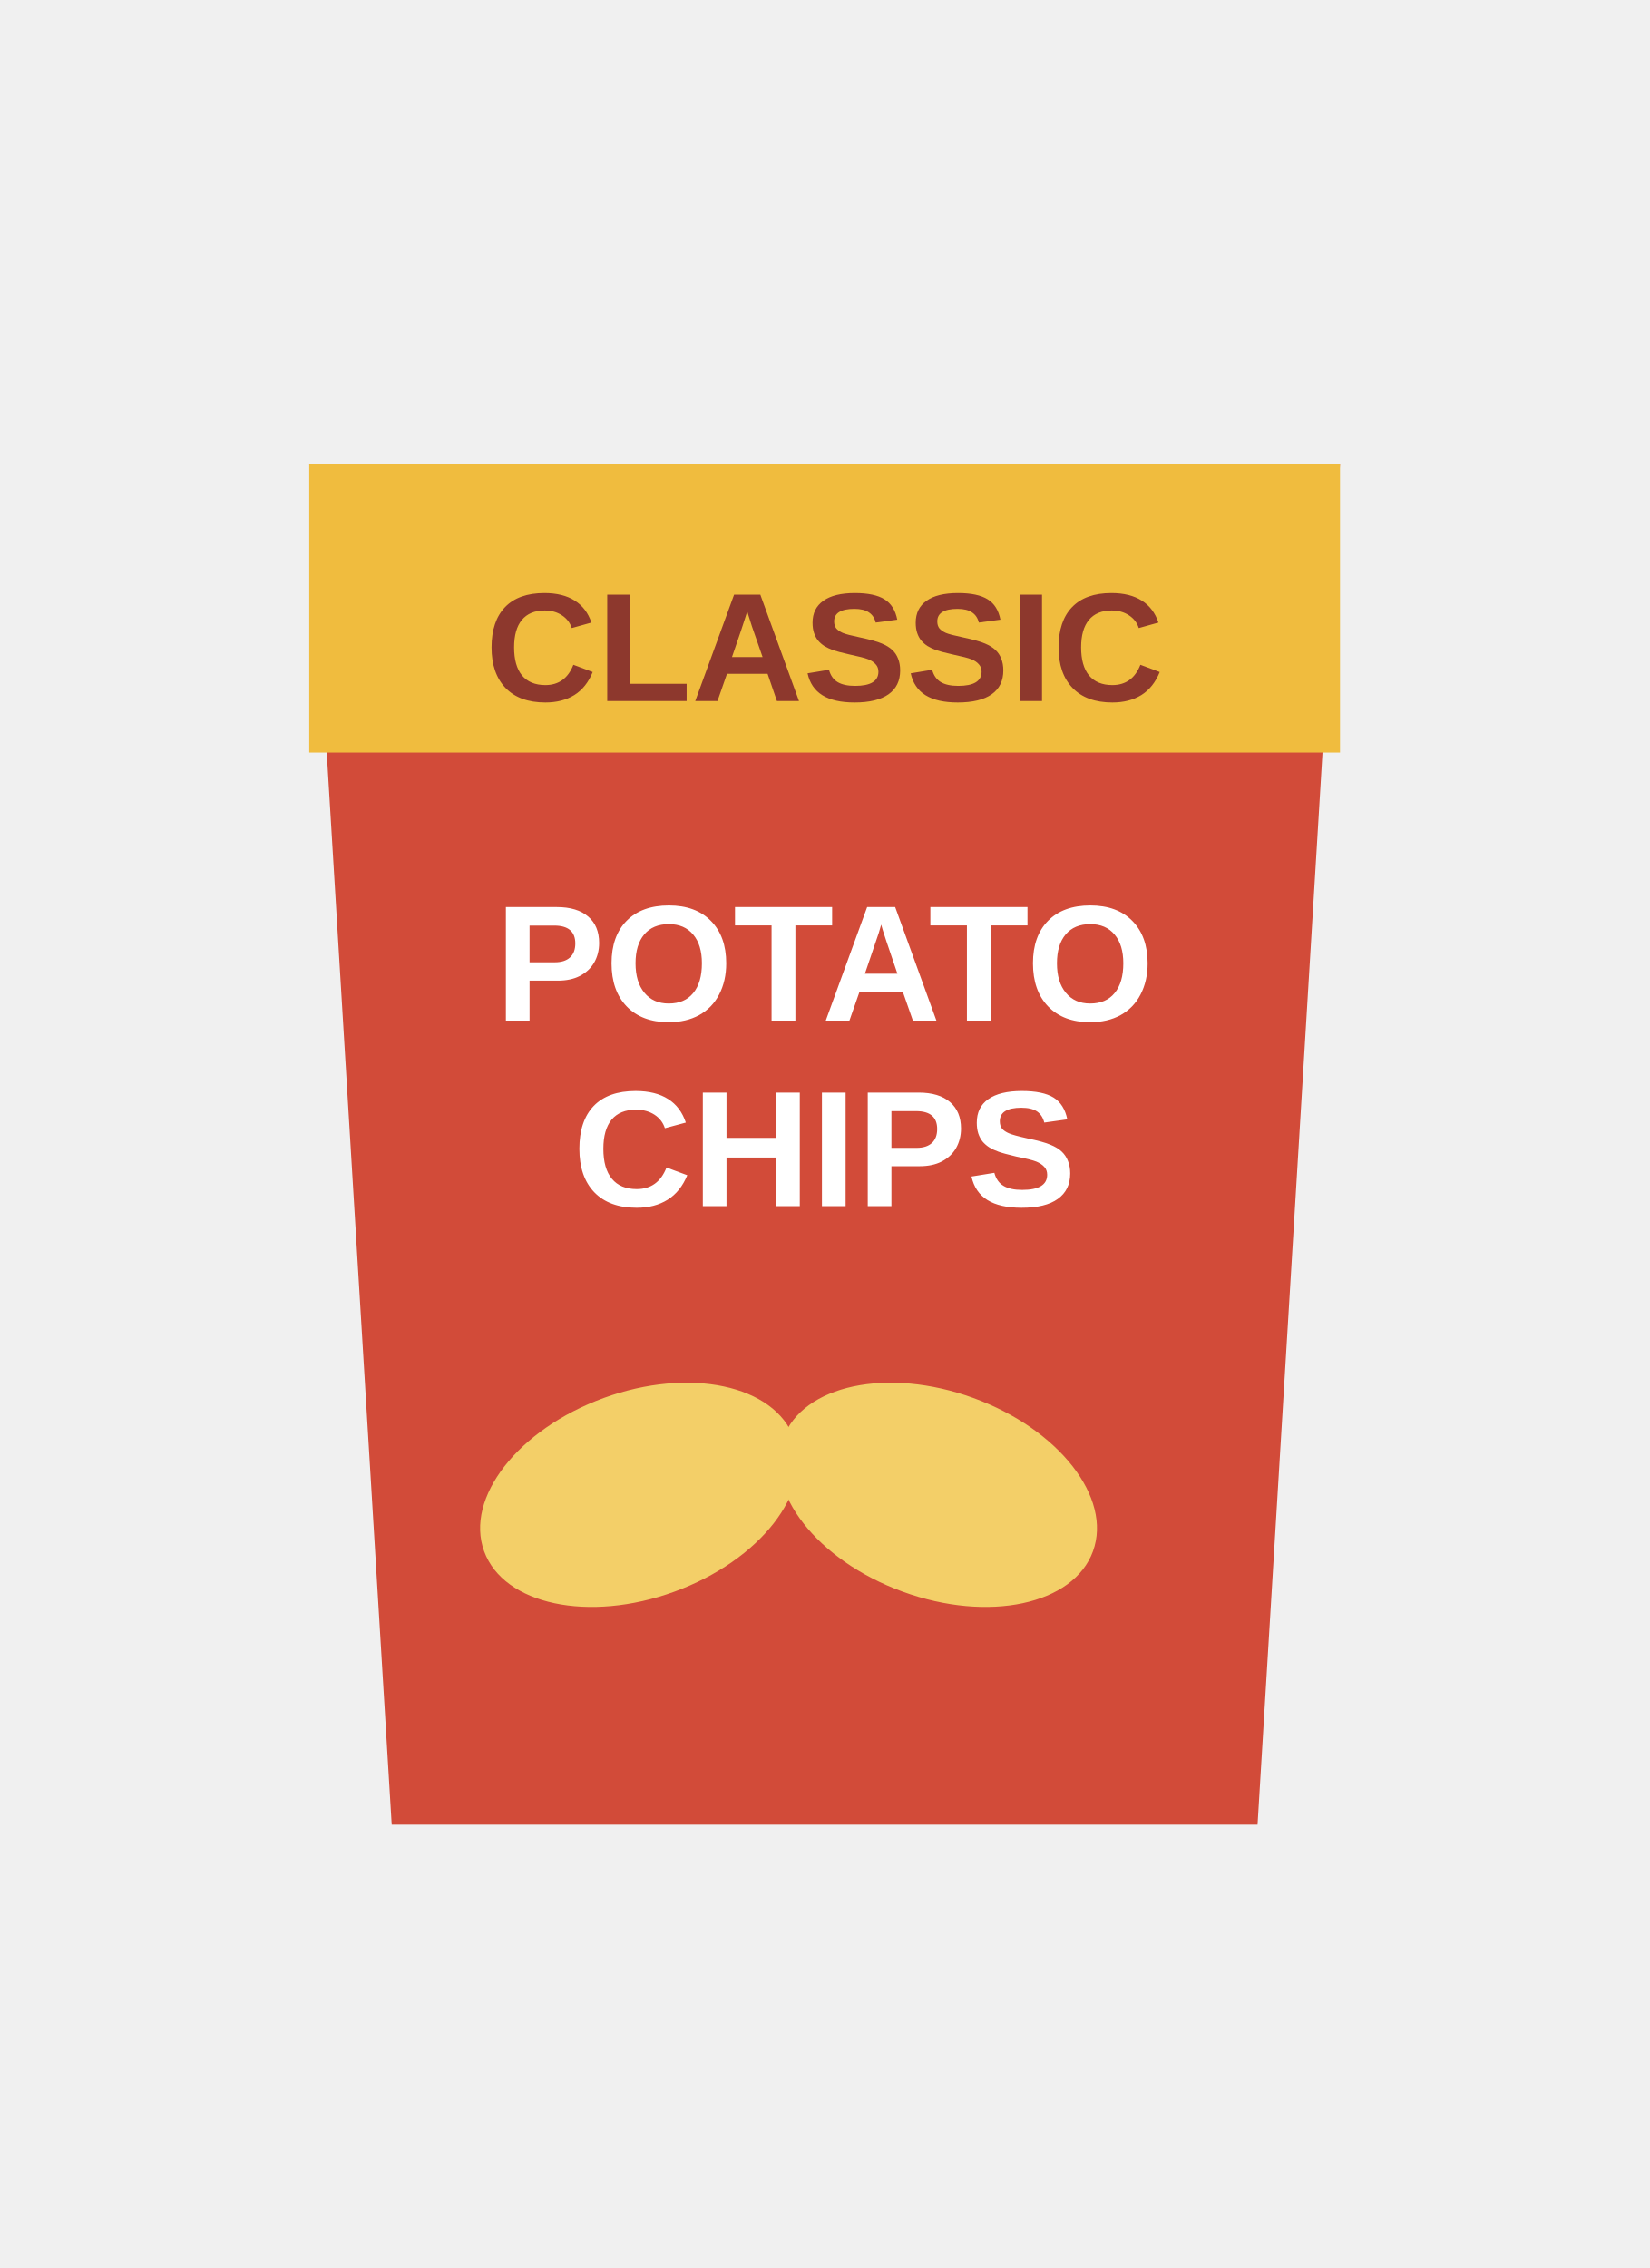
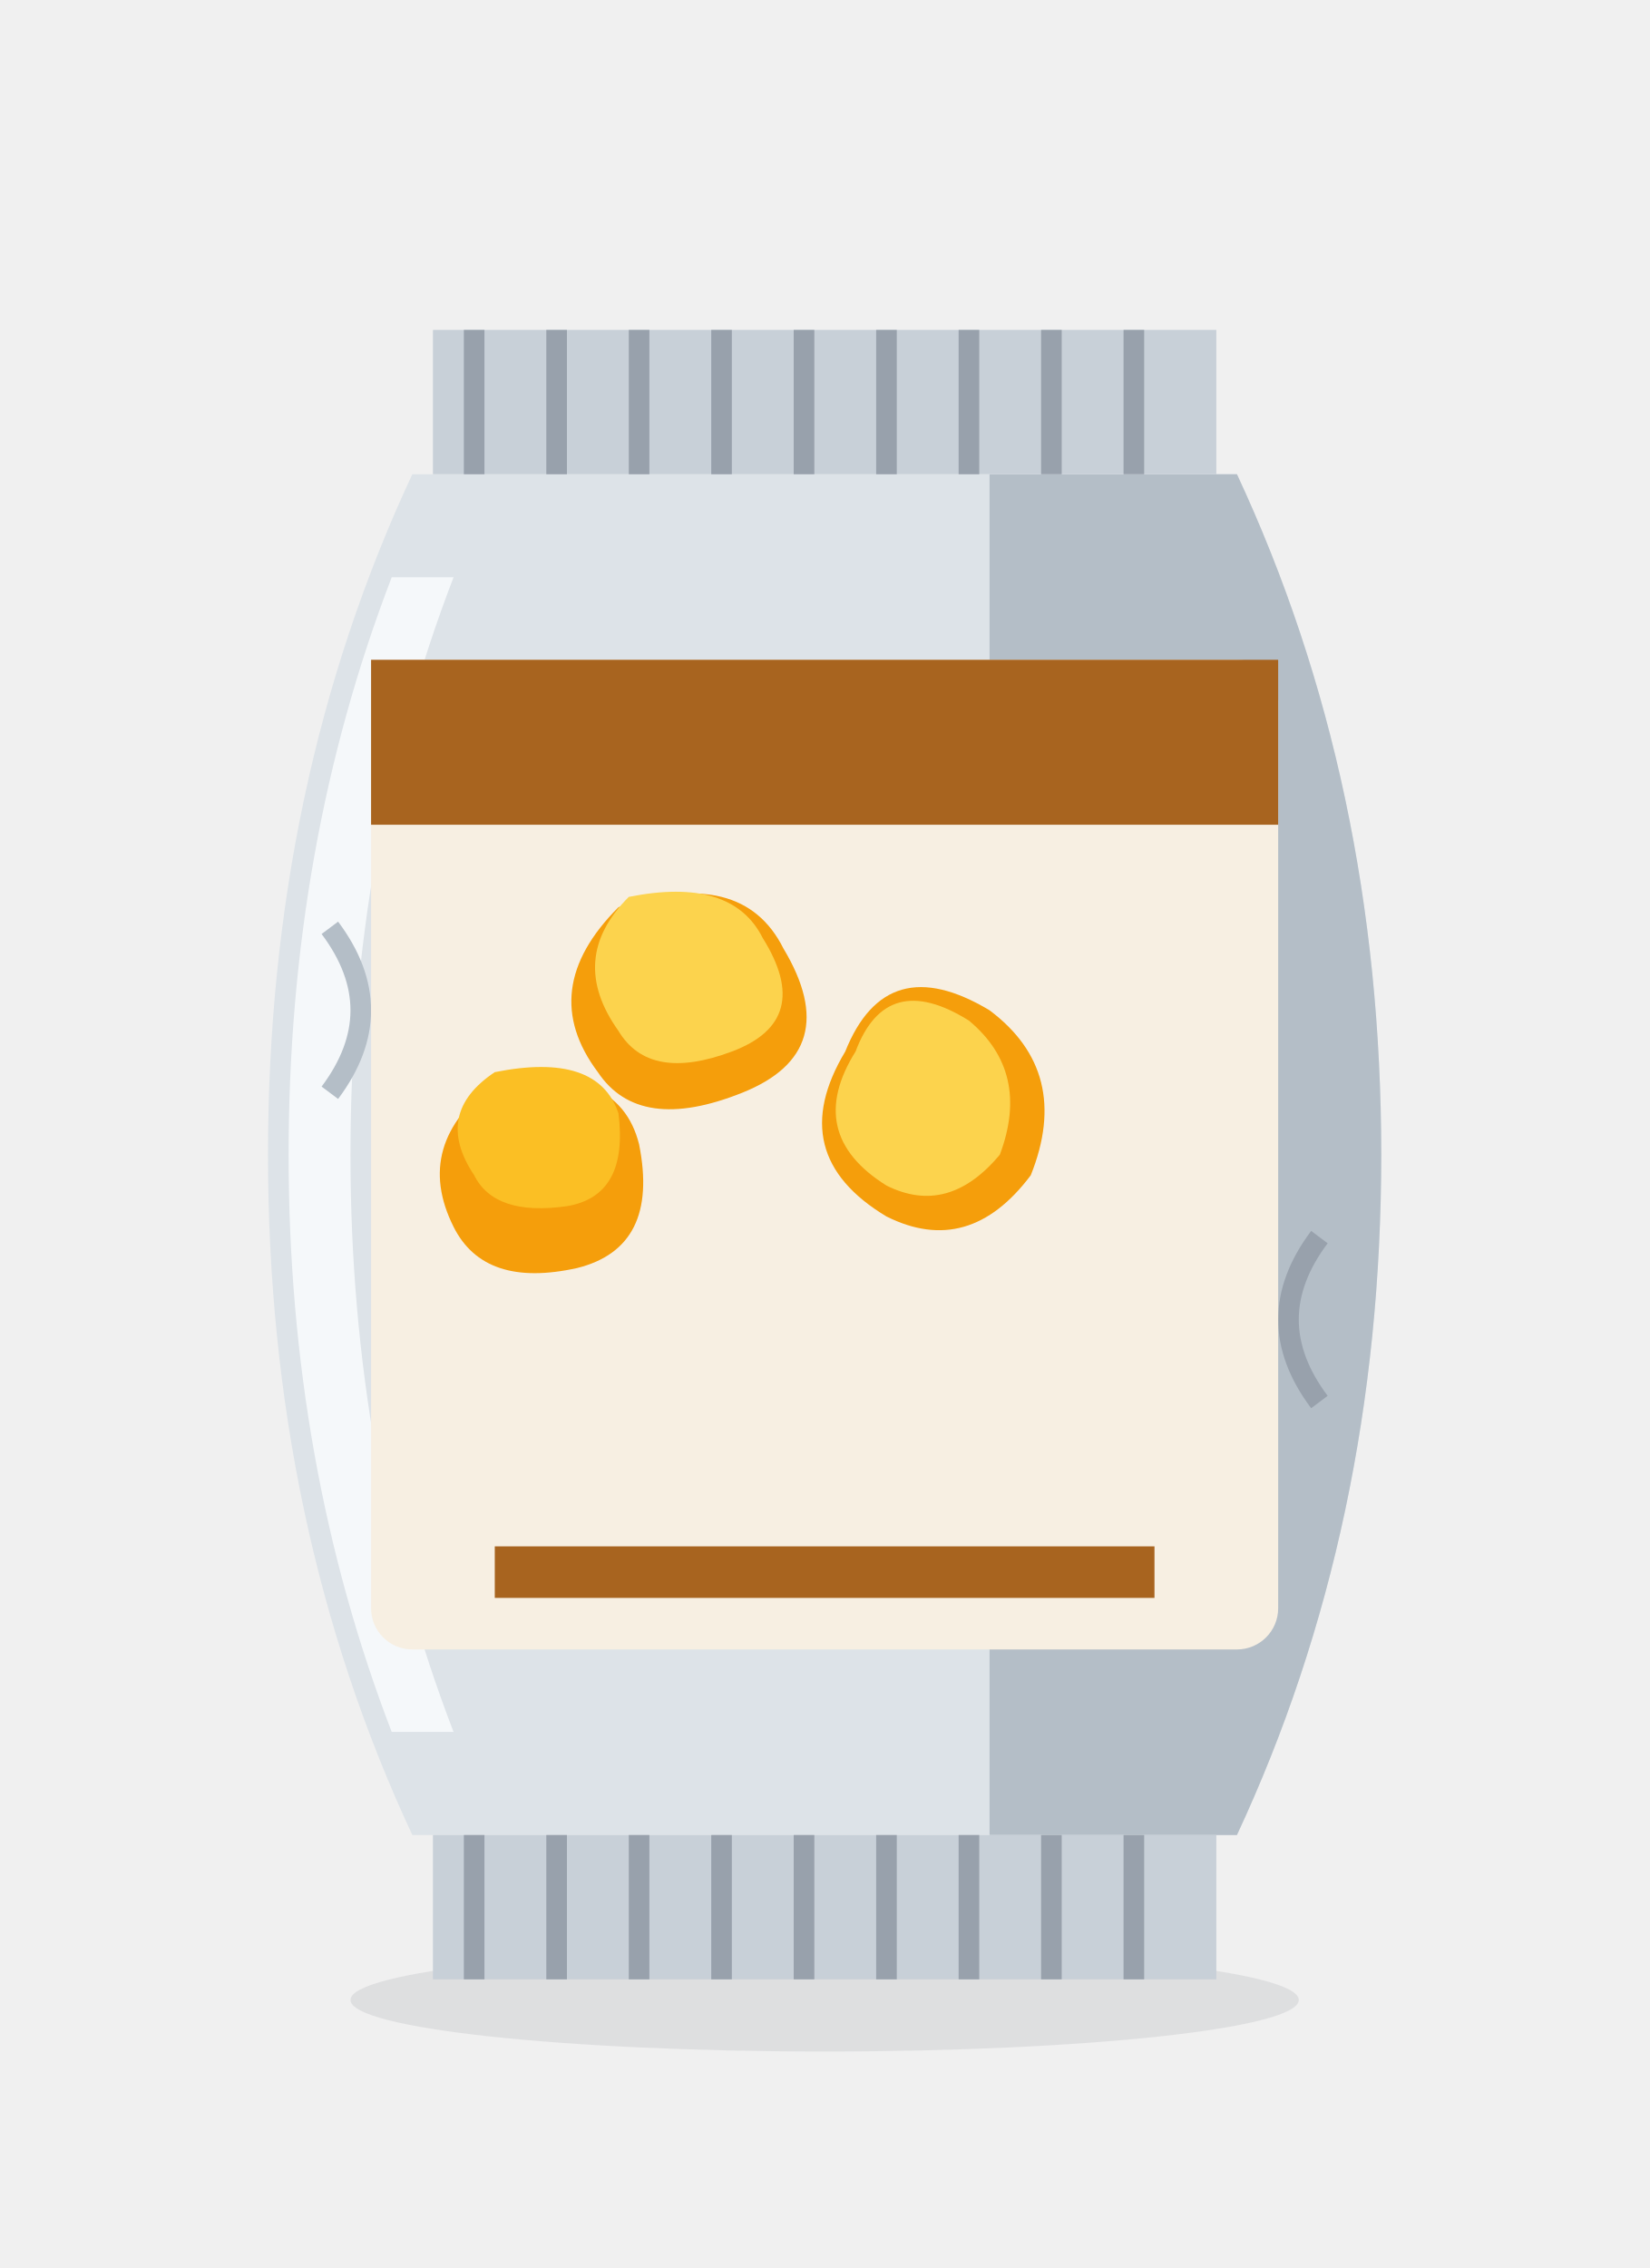
<svg xmlns="http://www.w3.org/2000/svg" viewBox="0 0 160 220">
-   <path d="M30 45h100l-8 132H38z" fill="#d24b39" />
-   <path d="M30 45h100v28H30z" fill="#f0bc3e" />
-   <text x="80" y="68" text-anchor="middle" font-family="Arial" font-size="15" font-weight="700" fill="#8d382d">CLASSIC</text>
-   <text x="80" y="99" text-anchor="middle" font-family="Arial" font-size="16" font-weight="700" fill="#fff">POTATO</text>
-   <text x="80" y="117" text-anchor="middle" font-family="Arial" font-size="16" font-weight="700" fill="#fff">CHIPS</text>
-   <g fill="#f3cf68">
-     <ellipse cx="62" cy="145" rx="16" ry="10" transform="rotate(-20 62 145)" />
-     <ellipse cx="91" cy="145" rx="16" ry="10" transform="rotate(20 91 145)" />
+   <g id="item">
+     <ellipse cx="80" cy="194" rx="46" ry="5" fill="#0f172a" opacity="0.08" />
+     <path d="M40 46h80q14 30 14 66t-14 66H40q-14-30-14-66t14-66z" fill="#dde3e8" />
+     <path d="M96 46h24q14 30 14 66t-14 66H96z" fill="#b4bec7" />
+     <path d="M44 56q-10 26-10 56t10 56h-6q-10-26-10-56t10-56z" fill="#f5f8fa" />
+     <path d="M42 32h76v14H42z" fill="#c8d0d8" />
+     <path d="M42 178h76v14H42z" fill="#c8d0d8" />
+     <path d="M46 32v14M54 32v14M62 32v14M70 32v14M78 32v14M86 32v14M94 32v14M102 32v14M110 32v14" fill="none" stroke="#98a1ac" stroke-width="2" />
+     <path d="M46 178v14M54 178v14M62 178v14M70 178v14M78 178v14M86 178v14M94 178v14M102 178v14M110 178v14" fill="none" stroke="#98a1ac" stroke-width="2" />
+     <path d="M32 90q6 8 0 16" fill="none" stroke="#b4bec7" stroke-width="2" />
+     <path d="M128 120q-6 8 0 16" fill="none" stroke="#98a1ac" stroke-width="2" />
+   </g>
+   <g id="label">
+     <rect x="36" y="64" width="88" height="96" rx="4" fill="#f7efe2" />
+   </g>
+   <g id="brand">
+     <path d="M36 64h88v16H36z" fill="#a8641f" />
+     <path d="M48 105q-8 6-4 14 3 6 12 4 8-2 6-12-2-8-14-6z" fill="#f59e0b" />
+     <path d="M48 104q-6 4-2 10 2 4 9 3 6-1 5-9-2-6-12-4z" fill="#fbbf24" />
+     <path d="M60 88q-8 8-2 16 4 6 14 2 10-4 4-14-4-8-16-4z" fill="#f59e0b" />
+     <path d="M61 87q-6 6-1 13 3 5 11 2 8-3 3-11-3-6-13-4z" fill="#fcd34d" />
+     <path d="M82 102q-6 10 4 16 8 4 14-4 4-10-4-16-10-6-14 4z" fill="#f59e0b" />
+     <path d="M83 102q-5 8 3 13 6 3 11-3 3-8-3-13-8-5-11 3z" fill="#fcd34d" />
+     <path d="M48 150h64v5H48z" fill="#a8641f" />
  </g>
</svg>
